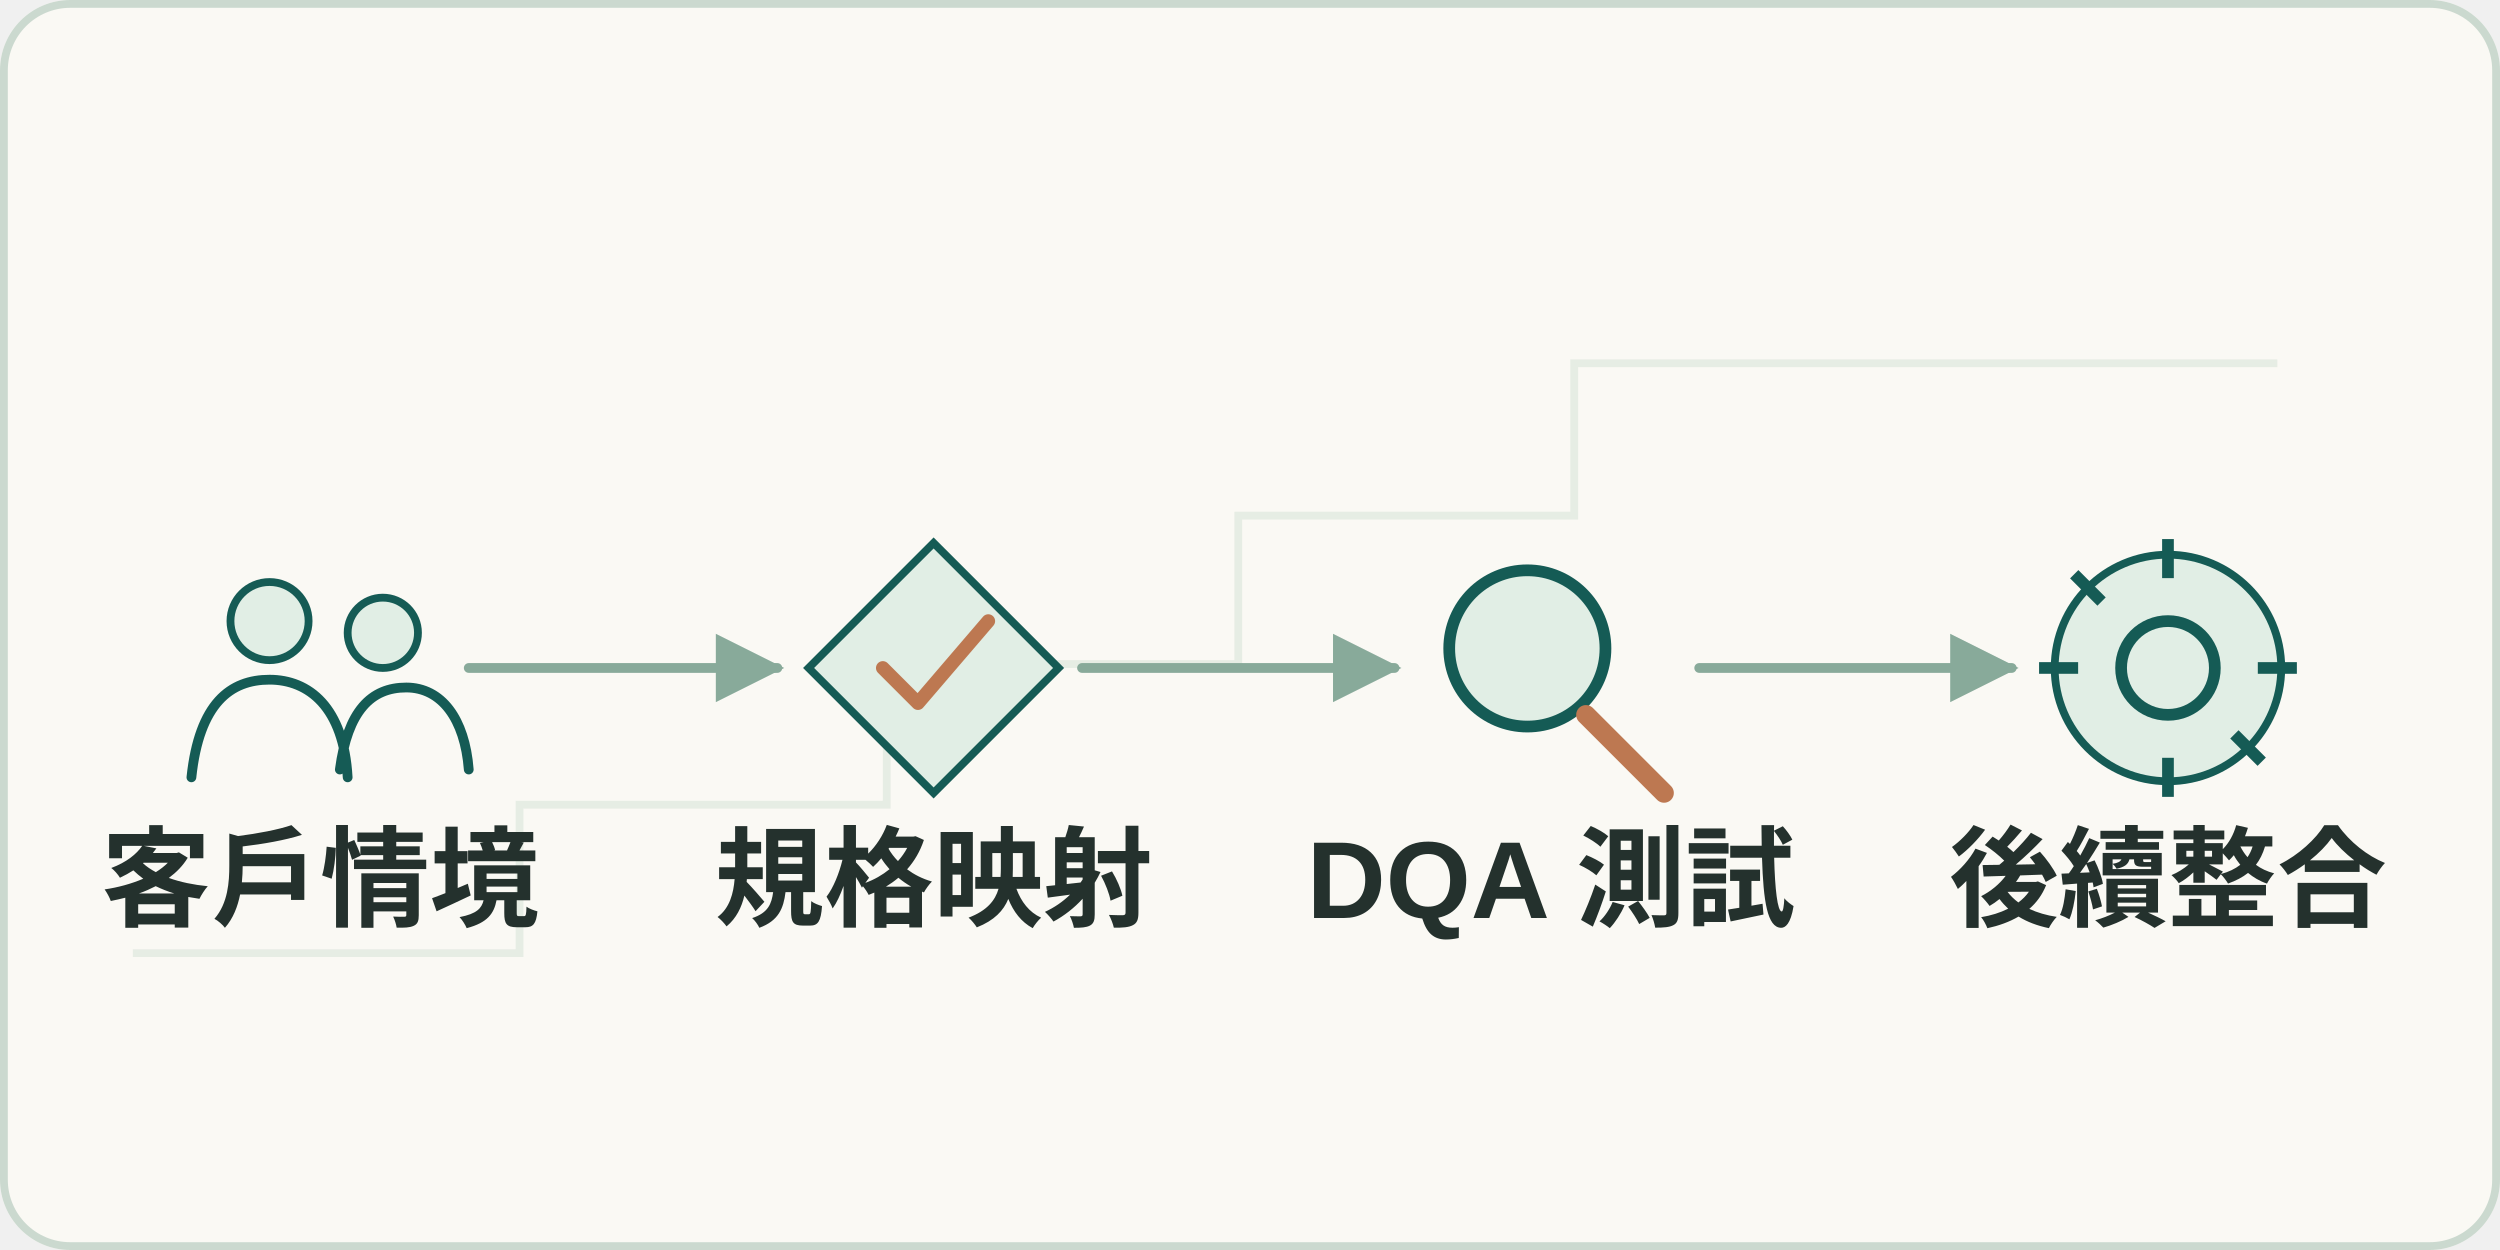
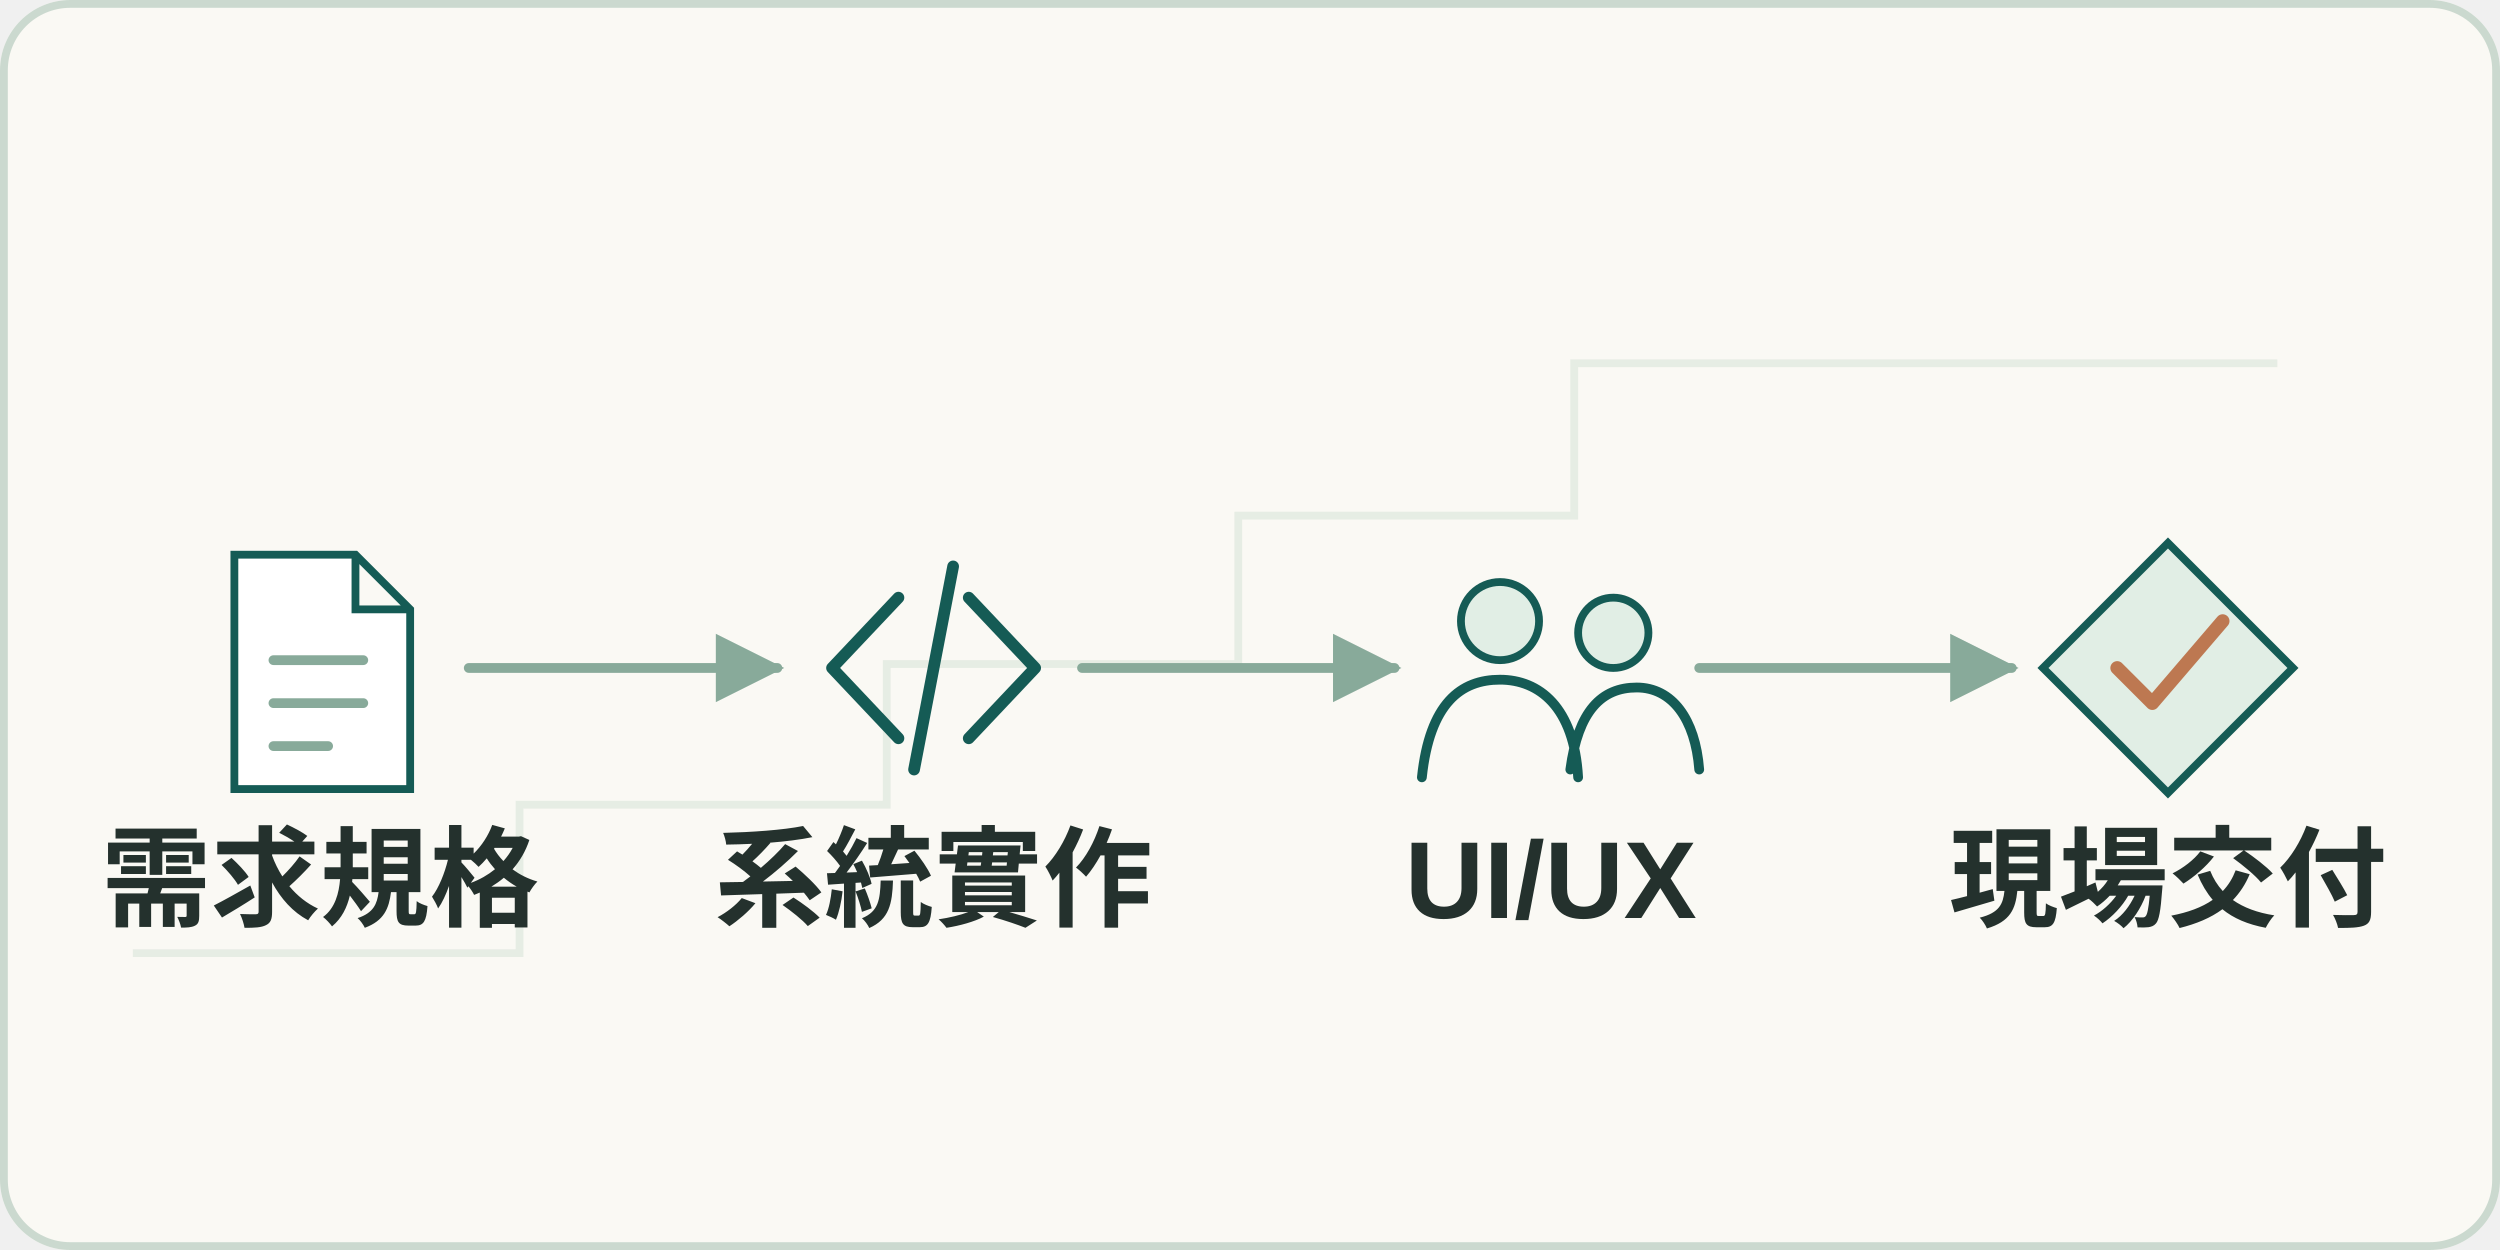
<svg xmlns="http://www.w3.org/2000/svg" viewBox="0 0 640 320" role="img" aria-labelledby="title desc">
  <defs>
    <marker id="arrow-equipment-inspection" viewBox="0 0 10 10" refX="9" refY="5" markerWidth="7" markerHeight="7" orient="auto-start-reverse">
      <path d="M0 0L10 5 0 10Z" fill="#88aa9a" />
    </marker>
  </defs>
  <rect width="640" height="320" rx="18" fill="#faf9f4" />
  <rect x="1" y="1" width="638" height="318" rx="17" fill="none" stroke="#cbd9cf" stroke-width="2" />
  <g opacity=".65">
    <path d="M34 244h99v-38h94v-36h90v-38h86v-39h180" fill="none" stroke="#dce6dc" stroke-width="2" />
  </g>
  <path d="M120.0 171.0 Q159.5 171.0 199.0 171.0" fill="none" stroke="#88aa9a" stroke-width="2.5" stroke-linecap="round" marker-end="url(#arrow-equipment-inspection)" />
  <path d="M277.0 171.0 Q317.0 171.0 357.0 171.0" fill="none" stroke="#88aa9a" stroke-width="2.5" stroke-linecap="round" marker-end="url(#arrow-equipment-inspection)" />
  <path d="M435.0 171.0 Q475.0 171.0 515.0 171.0" fill="none" stroke="#88aa9a" stroke-width="2.5" stroke-linecap="round" marker-end="url(#arrow-equipment-inspection)" />
  <g transform="translate(82 171)">
+     <path d="M-22-29h31l14 14v46h-45zM9-29v14h14" fill="#fff" stroke="#155b55" stroke-width="2" />
+     <path d="M-12-2h23M-12 9h23M-12 20h14" stroke="#88aa9a" stroke-width="2.5" stroke-linecap="round" />
+     <text x="0" y="64" text-anchor="middle" fill="#24312d" font-family="Noto Sans TC,Microsoft JhengHei,Arial,sans-serif" font-weight="700" font-size="28">需求規格</text>
+   </g>
+   <g transform="translate(239 171)">
+     <path d="m-9-18-17 18 17 18M9-18 26 0 9 18M5-26-5 26" fill="none" stroke="#155b55" stroke-width="3" stroke-linecap="round" stroke-linejoin="round" />
+     <text x="0" y="64" text-anchor="middle" fill="#24312d" font-family="Noto Sans TC,Microsoft JhengHei,Arial,sans-serif" font-weight="700" font-size="28">系統實作</text>
+   </g>
+   <g transform="translate(397 171)">
    <circle cx="-13" cy="-12" r="10" fill="#e1eee5" stroke="#155b55" stroke-width="2" />
    <circle cx="16" cy="-9" r="9" fill="#e1eee5" stroke="#155b55" stroke-width="2" />
    <path d="M-33 28c2-19 10-25 20-25s19 7 20 25M5 26c2-15 8-21 17-21s15 8 16 21" fill="none" stroke="#155b55" stroke-width="2.5" stroke-linecap="round" />
-     <text x="0" y="64" text-anchor="middle" fill="#24312d" font-family="Noto Sans TC,Microsoft JhengHei,Arial,sans-serif" font-weight="700" font-size="28">客戶情境</text>
+     <text x="0" y="64" text-anchor="middle" fill="#24312d" font-family="Noto Sans TC,Microsoft JhengHei,Arial,sans-serif" font-weight="700" font-size="28">UI/UX</text>
  </g>
-   <g transform="translate(239 171)">
+   <g transform="translate(555 171)">
    <path d="M0-32 32 0 0 32-32 0Z" fill="#e1eee5" stroke="#155b55" stroke-width="2" />
    <path d="m-13 0 9 9 18-21" fill="none" stroke="#bd7851" stroke-width="3.5" stroke-linecap="round" stroke-linejoin="round" />
-     <text x="0" y="64" text-anchor="middle" fill="#24312d" font-family="Noto Sans TC,Microsoft JhengHei,Arial,sans-serif" font-weight="700" font-size="28">規格映射</text>
-   </g>
-   <g transform="translate(397 171)">
-     <circle cx="-6" cy="-5" r="20" fill="#e1eee5" stroke="#155b55" stroke-width="3" />
-     <path d="m9 12 20 20" stroke="#bd7851" stroke-width="5" stroke-linecap="round" />
-     <text x="0" y="64" text-anchor="middle" fill="#24312d" font-family="Noto Sans TC,Microsoft JhengHei,Arial,sans-serif" font-weight="700" font-size="28">DQA 測試</text>
-   </g>
-   <g transform="translate(555 171)">
-     <circle r="29" fill="#e1eee5" stroke="#155b55" stroke-width="2" />
-     <circle r="12" fill="none" stroke="#155b55" stroke-width="3" />
-     <path d="M0-23v-10M0 23v10M-23 0h-10M23 0h10M-17-17l-7-7M17 17l7 7" stroke="#155b55" stroke-width="3" />
-     <text x="0" y="64" text-anchor="middle" fill="#24312d" font-family="Noto Sans TC,Microsoft JhengHei,Arial,sans-serif" font-weight="700" font-size="28">後續整合</text>
+     <text x="0" y="64" text-anchor="middle" fill="#24312d" font-family="Noto Sans TC,Microsoft JhengHei,Arial,sans-serif" font-weight="700" font-size="28">現場交付</text>
  </g>
</svg>
